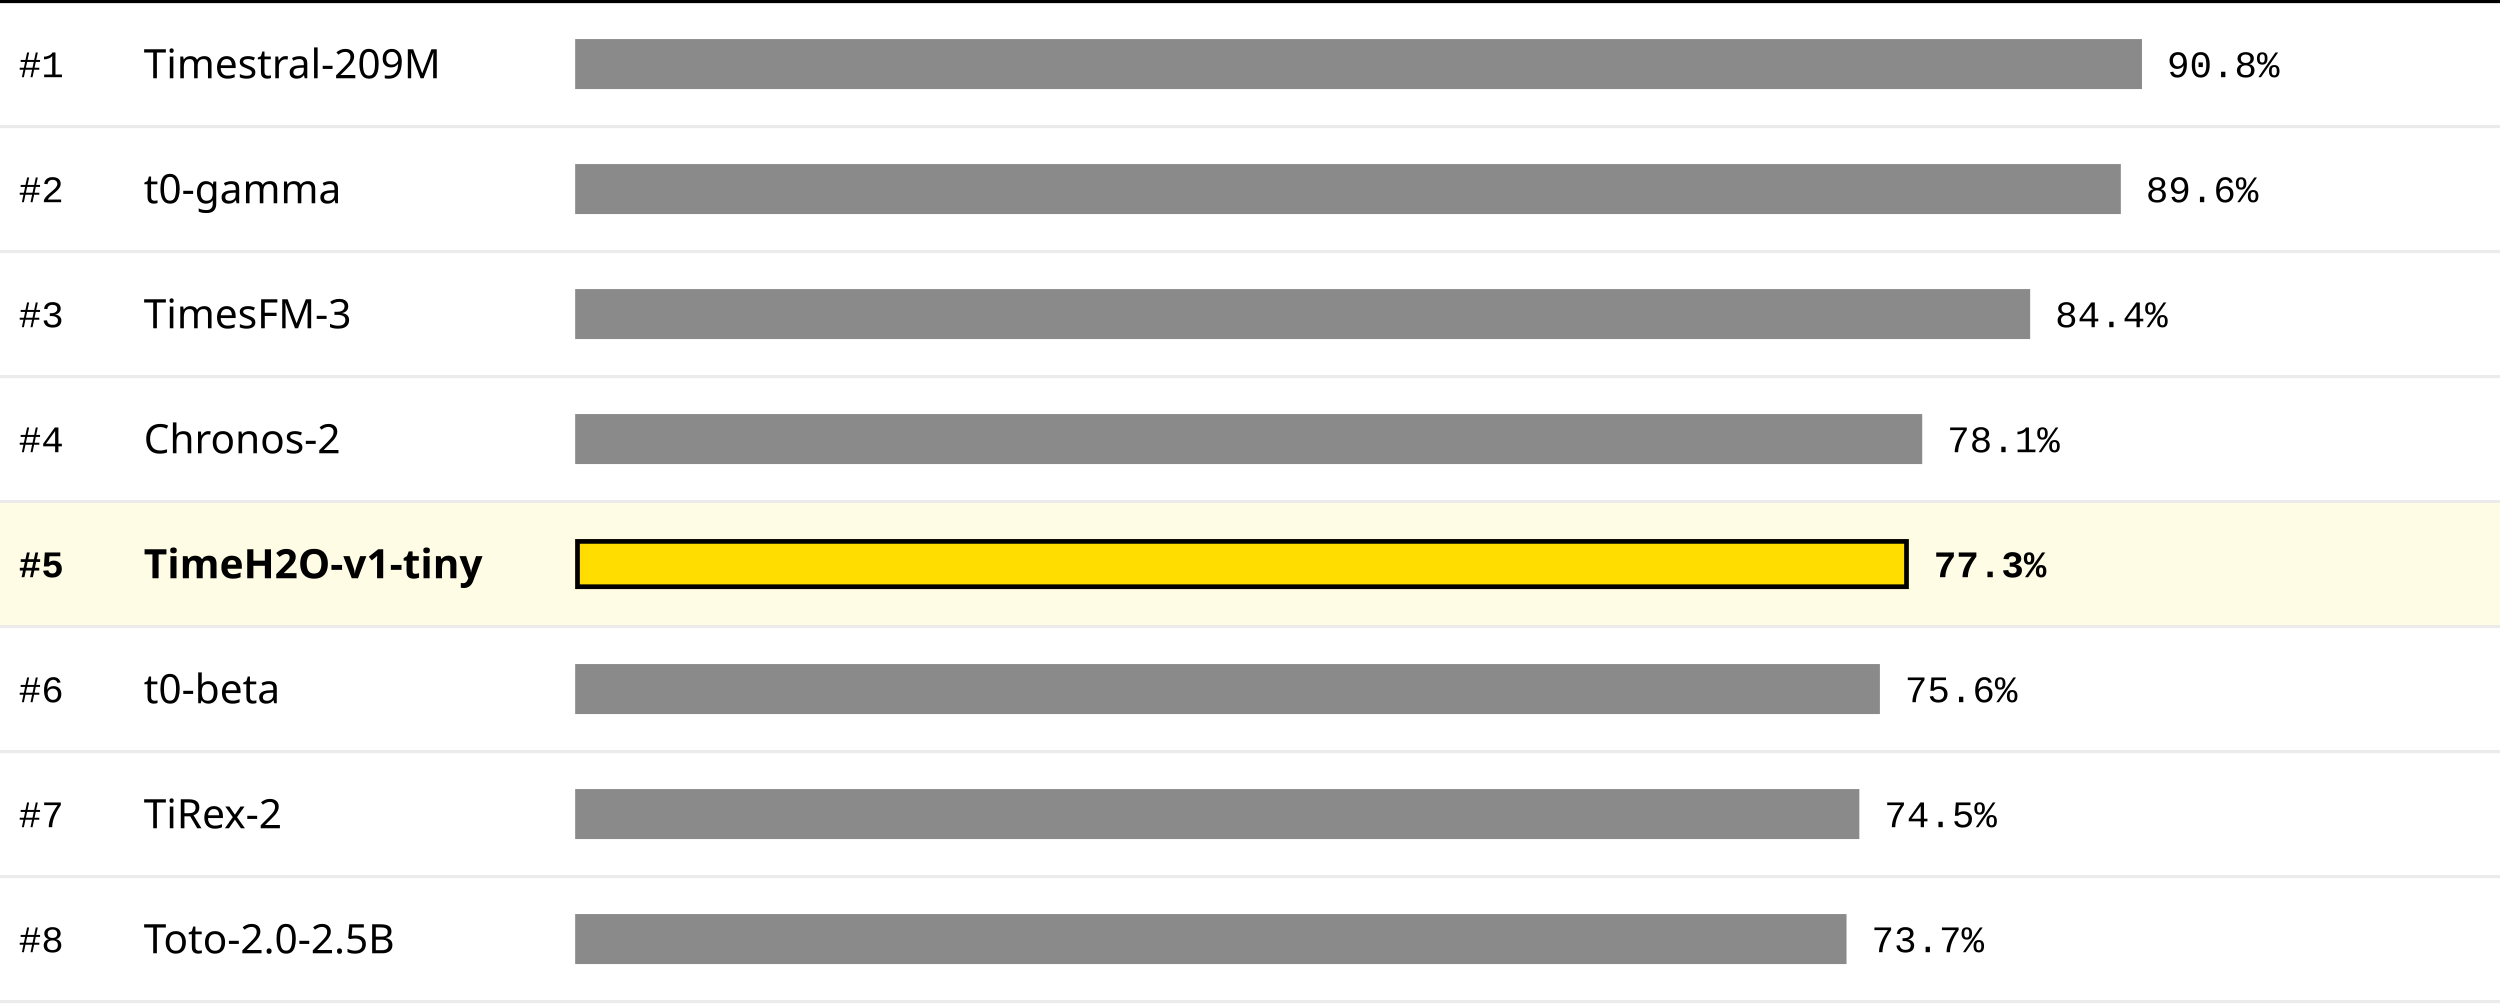
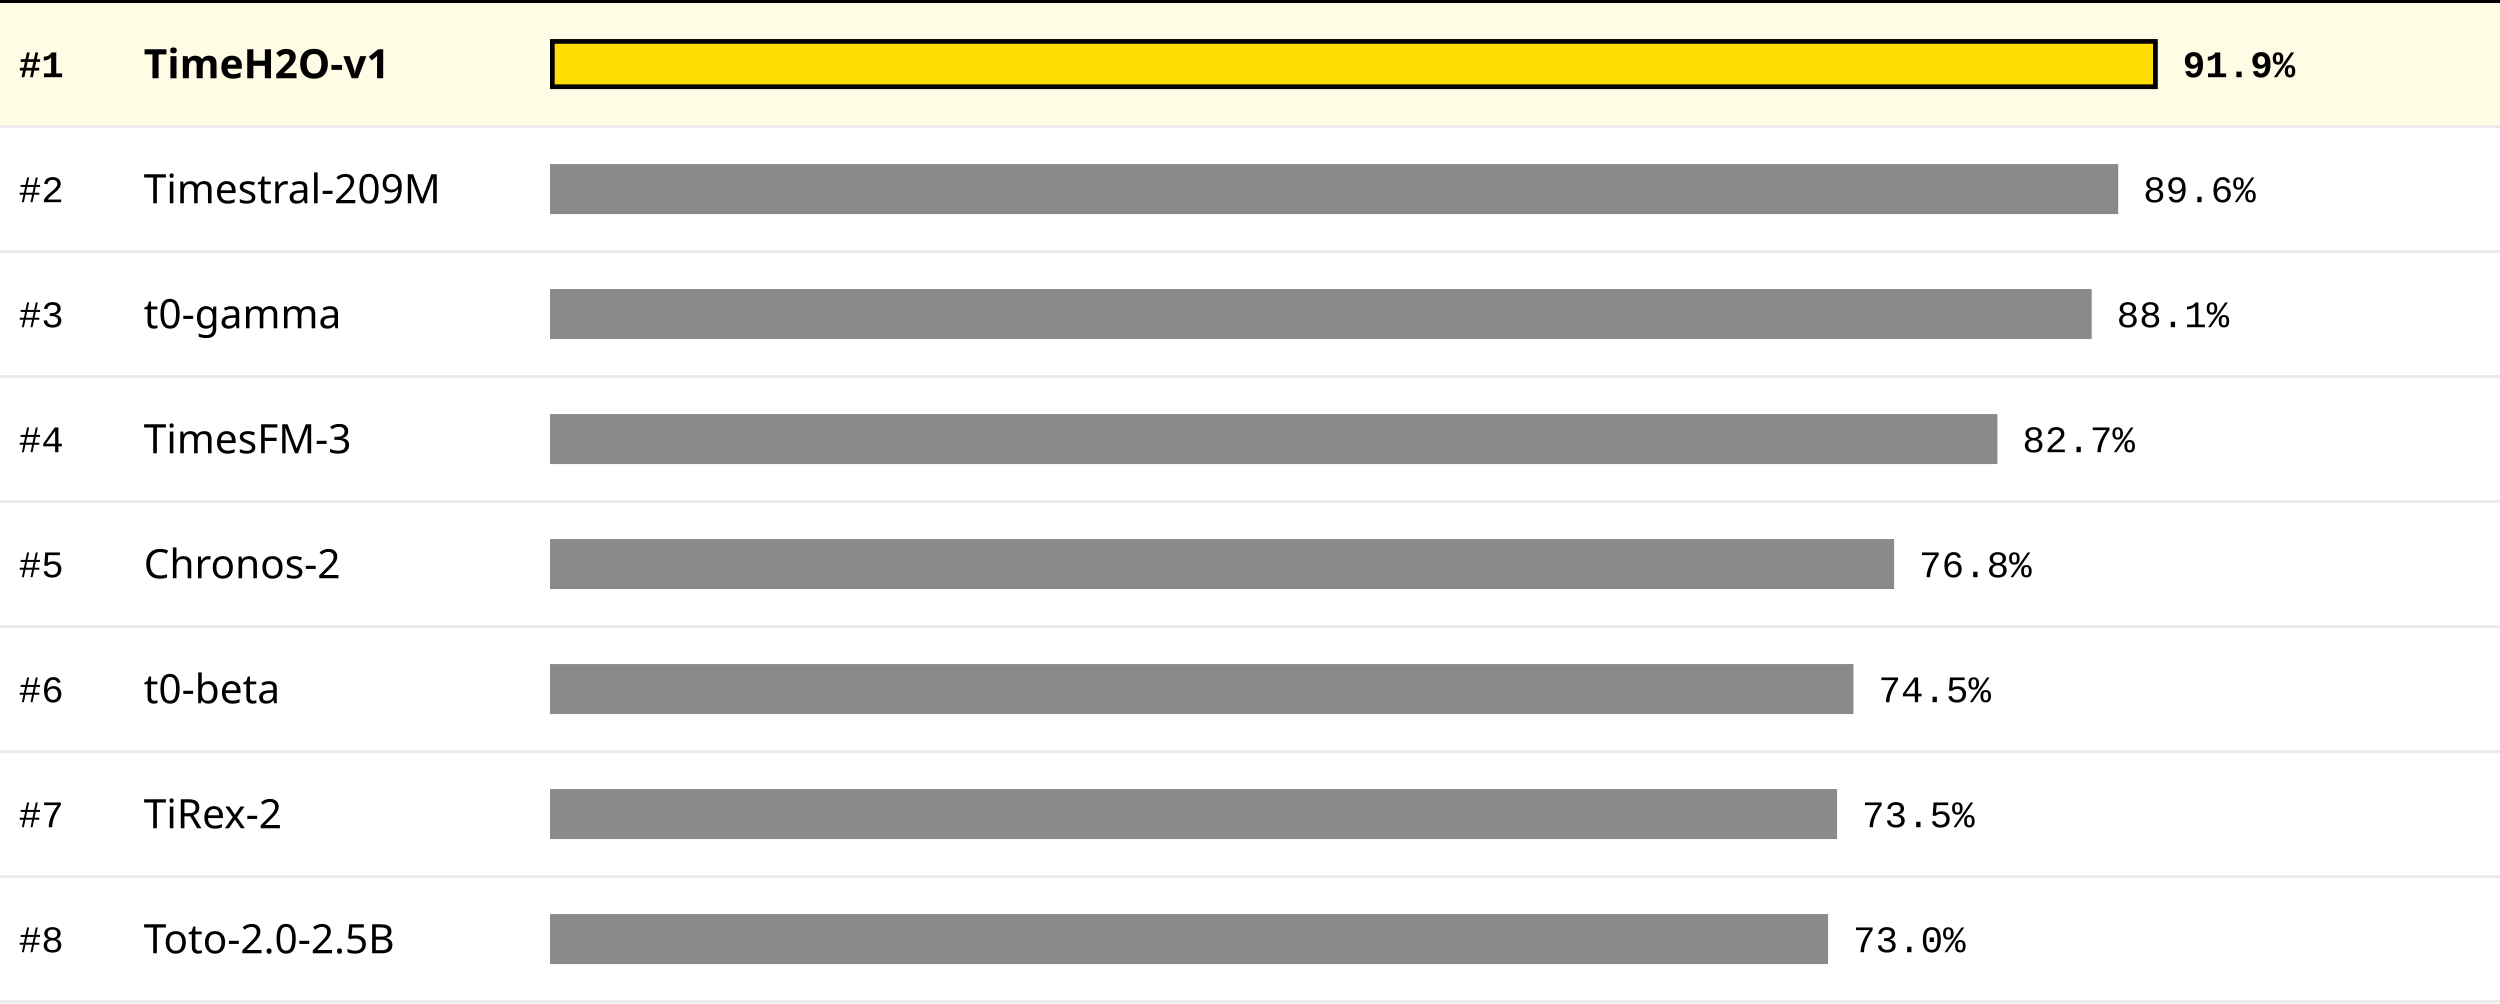
<svg xmlns="http://www.w3.org/2000/svg" width="800" height="321" viewBox="0 0 800 321">
  <style>text{font-family:-apple-system, BlinkMacSystemFont, "Segoe UI", "Noto Sans", Helvetica, Arial, sans-serif;font-size:13px;fill:#000000}.rank,.value,.comp,.lat,.cost{font-family:ui-monospace, SFMono-Regular, "SF Mono", Menlo, Consolas, "Liberation Mono", monospace;font-size:12px}.sub,.head{font-family:ui-monospace, SFMono-Regular, "SF Mono", Menlo, Consolas, "Liberation Mono", monospace;font-size:10px;fill:#4A4945}.head{letter-spacing:1px}.head.on{fill:#000000}text.h2o{font-weight:600}.gap{font-size:16px;fill:#666666}.band{fill:#FFFCE5}.bar,.dot,.hatch{fill:#8A8A8A}.bar.h2o,.dot.h2o{fill:#FFDD00}.dot.h2o{stroke:#000000;stroke-width:2}.bar.ref{fill:url(#hatch)}.rule,.track{fill:#EBEBEB}.top{fill:#000000}.ring{fill:none;stroke:#000000;stroke-width:1.5}</style>
  <rect class="top" x="0" y="0" width="800" height="1" />
-   <g class="row">
-     <text class="rank" x="6" y="24.7" data-src="fev-bench/default-view/timestral-209m#rank">#1</text>
-     <text class="name" x="46" y="25.05" data-src="fev-bench/default-view/timestral-209m#name">Timestral-209M</text>
-     <rect class="bar" x="184.05" y="12.5" width="501.38" height="16" />
-     <text class="value" x="693.43" y="24.7" data-src="fev-bench/default-view/timestral-209m#score">90.8%</text>
+   <g class="row h2o">
+     <rect class="band" x="0" y="1" width="800" height="40" />
+     <text class="rank h2o" x="6" y="24.7" data-src="fev-bench/default-view/timeh2o-v1#rank">#1</text>
+     <text class="name h2o" x="46" y="25.05" data-src="fev-bench/default-view/timeh2o-v1#name">TimeH2O-v1</text>
+     <rect class="bar h2o" x="176" y="12.5" width="514.48" height="16" />
+     <rect class="ring" x="176.75" y="13.25" width="512.98" height="14.5" />
+     <text class="value h2o" x="698.48" y="24.7" data-src="fev-bench/default-view/timeh2o-v1#score">91.9%</text>
    <rect class="rule" x="0" y="40" width="800" height="1" />
  </g>
  <g class="row">
-     <text class="rank" x="6" y="64.7" data-src="fev-bench/default-view/t0-gamma#rank">#2</text>
-     <text class="name" x="46" y="65.05" data-src="fev-bench/default-view/t0-gamma#name">t0-gamma</text>
-     <rect class="bar" x="184.05" y="52.5" width="494.62" height="16" />
-     <text class="value" x="686.67" y="64.7" data-src="fev-bench/default-view/t0-gamma#score">89.6%</text>
+     <text class="rank" x="6" y="64.7" data-src="fev-bench/default-view/timestral-209m#rank">#2</text>
+     <text class="name" x="46" y="65.05" data-src="fev-bench/default-view/timestral-209m#name">Timestral-209M</text>
+     <rect class="bar" x="176" y="52.5" width="501.83" height="16" />
+     <text class="value" x="685.83" y="64.7" data-src="fev-bench/default-view/timestral-209m#score">89.6%</text>
    <rect class="rule" x="0" y="80" width="800" height="1" />
  </g>
  <g class="row">
-     <text class="rank" x="6" y="104.7" data-src="fev-bench/default-view/timesfm-3#rank">#3</text>
-     <text class="name" x="46" y="105.05" data-src="fev-bench/default-view/timesfm-3#name">TimesFM-3</text>
-     <rect class="bar" x="184.05" y="92.5" width="465.6" height="16" />
-     <text class="value" x="657.65" y="104.7" data-src="fev-bench/default-view/timesfm-3#score">84.4%</text>
+     <text class="rank" x="6" y="104.7" data-src="fev-bench/default-view/t0-gamma#rank">#3</text>
+     <text class="name" x="46" y="105.05" data-src="fev-bench/default-view/t0-gamma#name">t0-gamma</text>
+     <rect class="bar" x="176" y="92.5" width="493.34" height="16" />
+     <text class="value" x="677.34" y="104.7" data-src="fev-bench/default-view/t0-gamma#score">88.1%</text>
    <rect class="rule" x="0" y="120" width="800" height="1" />
  </g>
  <g class="row">
-     <text class="rank" x="6" y="144.7" data-src="fev-bench/default-view/chronos-2#rank">#4</text>
-     <text class="name" x="46" y="145.05" data-src="fev-bench/default-view/chronos-2#name">Chronos-2</text>
-     <rect class="bar" x="184.05" y="132.5" width="431.06" height="16" />
-     <text class="value" x="623.11" y="144.7" data-src="fev-bench/default-view/chronos-2#score">78.1%</text>
+     <text class="rank" x="6" y="144.7" data-src="fev-bench/default-view/timesfm-3#rank">#4</text>
+     <text class="name" x="46" y="145.05" data-src="fev-bench/default-view/timesfm-3#name">TimesFM-3</text>
+     <rect class="bar" x="176" y="132.5" width="463.17" height="16" />
+     <text class="value" x="647.17" y="144.7" data-src="fev-bench/default-view/timesfm-3#score">82.7%</text>
    <rect class="rule" x="0" y="160" width="800" height="1" />
  </g>
-   <g class="row h2o">
-     <rect class="band" x="0" y="161" width="800" height="40" />
-     <text class="rank h2o" x="6" y="184.7" data-src="fev-bench/default-view/timeh2o-v1-tiny#rank">#5</text>
-     <text class="name h2o" x="46" y="185.05" data-src="fev-bench/default-view/timeh2o-v1-tiny#name">TimeH2O-v1-tiny</text>
-     <rect class="bar h2o" x="184.05" y="172.5" width="426.78" height="16" />
-     <rect class="ring" x="184.8" y="173.25" width="425.28" height="14.5" />
-     <text class="value h2o" x="618.83" y="184.7" data-src="fev-bench/default-view/timeh2o-v1-tiny#score">77.3%</text>
+   <g class="row">
+     <text class="rank" x="6" y="184.7" data-src="fev-bench/default-view/chronos-2#rank">#5</text>
+     <text class="name" x="46" y="185.05" data-src="fev-bench/default-view/chronos-2#name">Chronos-2</text>
+     <rect class="bar" x="176" y="172.5" width="430.12" height="16" />
+     <text class="value" x="614.12" y="184.7" data-src="fev-bench/default-view/chronos-2#score">76.8%</text>
    <rect class="rule" x="0" y="200" width="800" height="1" />
  </g>
  <g class="row">
    <text class="rank" x="6" y="224.7" data-src="fev-bench/default-view/t0-beta#rank">#6</text>
    <text class="name" x="46" y="225.05" data-src="fev-bench/default-view/t0-beta#name">t0-beta</text>
-     <rect class="bar" x="184.05" y="212.5" width="417.52" height="16" />
-     <text class="value" x="609.57" y="224.7" data-src="fev-bench/default-view/t0-beta#score">75.6%</text>
+     <rect class="bar" x="176" y="212.5" width="417.11" height="16" />
+     <text class="value" x="601.11" y="224.7" data-src="fev-bench/default-view/t0-beta#score">74.5%</text>
    <rect class="rule" x="0" y="240" width="800" height="1" />
  </g>
  <g class="row">
    <text class="rank" x="6" y="264.7" data-src="fev-bench/default-view/tirex-2#rank">#7</text>
    <text class="name" x="46" y="265.05" data-src="fev-bench/default-view/tirex-2#name">TiRex-2</text>
-     <rect class="bar" x="184.05" y="252.5" width="410.94" height="16" />
-     <text class="value" x="602.99" y="264.7" data-src="fev-bench/default-view/tirex-2#score">74.5%</text>
+     <rect class="bar" x="176" y="252.5" width="411.87" height="16" />
+     <text class="value" x="595.87" y="264.7" data-src="fev-bench/default-view/tirex-2#score">73.5%</text>
    <rect class="rule" x="0" y="280" width="800" height="1" />
  </g>
  <g class="row">
    <text class="rank" x="6" y="304.7" data-src="fev-bench/default-view/toto-2_0-2_5b#rank">#8</text>
    <text class="name" x="46" y="305.05" data-src="fev-bench/default-view/toto-2_0-2_5b#name">Toto-2.0-2.5B</text>
-     <rect class="bar" x="184.05" y="292.5" width="406.84" height="16" />
-     <text class="value" x="598.89" y="304.7" data-src="fev-bench/default-view/toto-2_0-2_5b#score">73.7%</text>
+     <rect class="bar" x="176" y="292.5" width="408.98" height="16" />
+     <text class="value" x="592.98" y="304.7" data-src="fev-bench/default-view/toto-2_0-2_5b#score">73.0%</text>
    <rect class="rule" x="0" y="320" width="800" height="1" />
  </g>
</svg>
